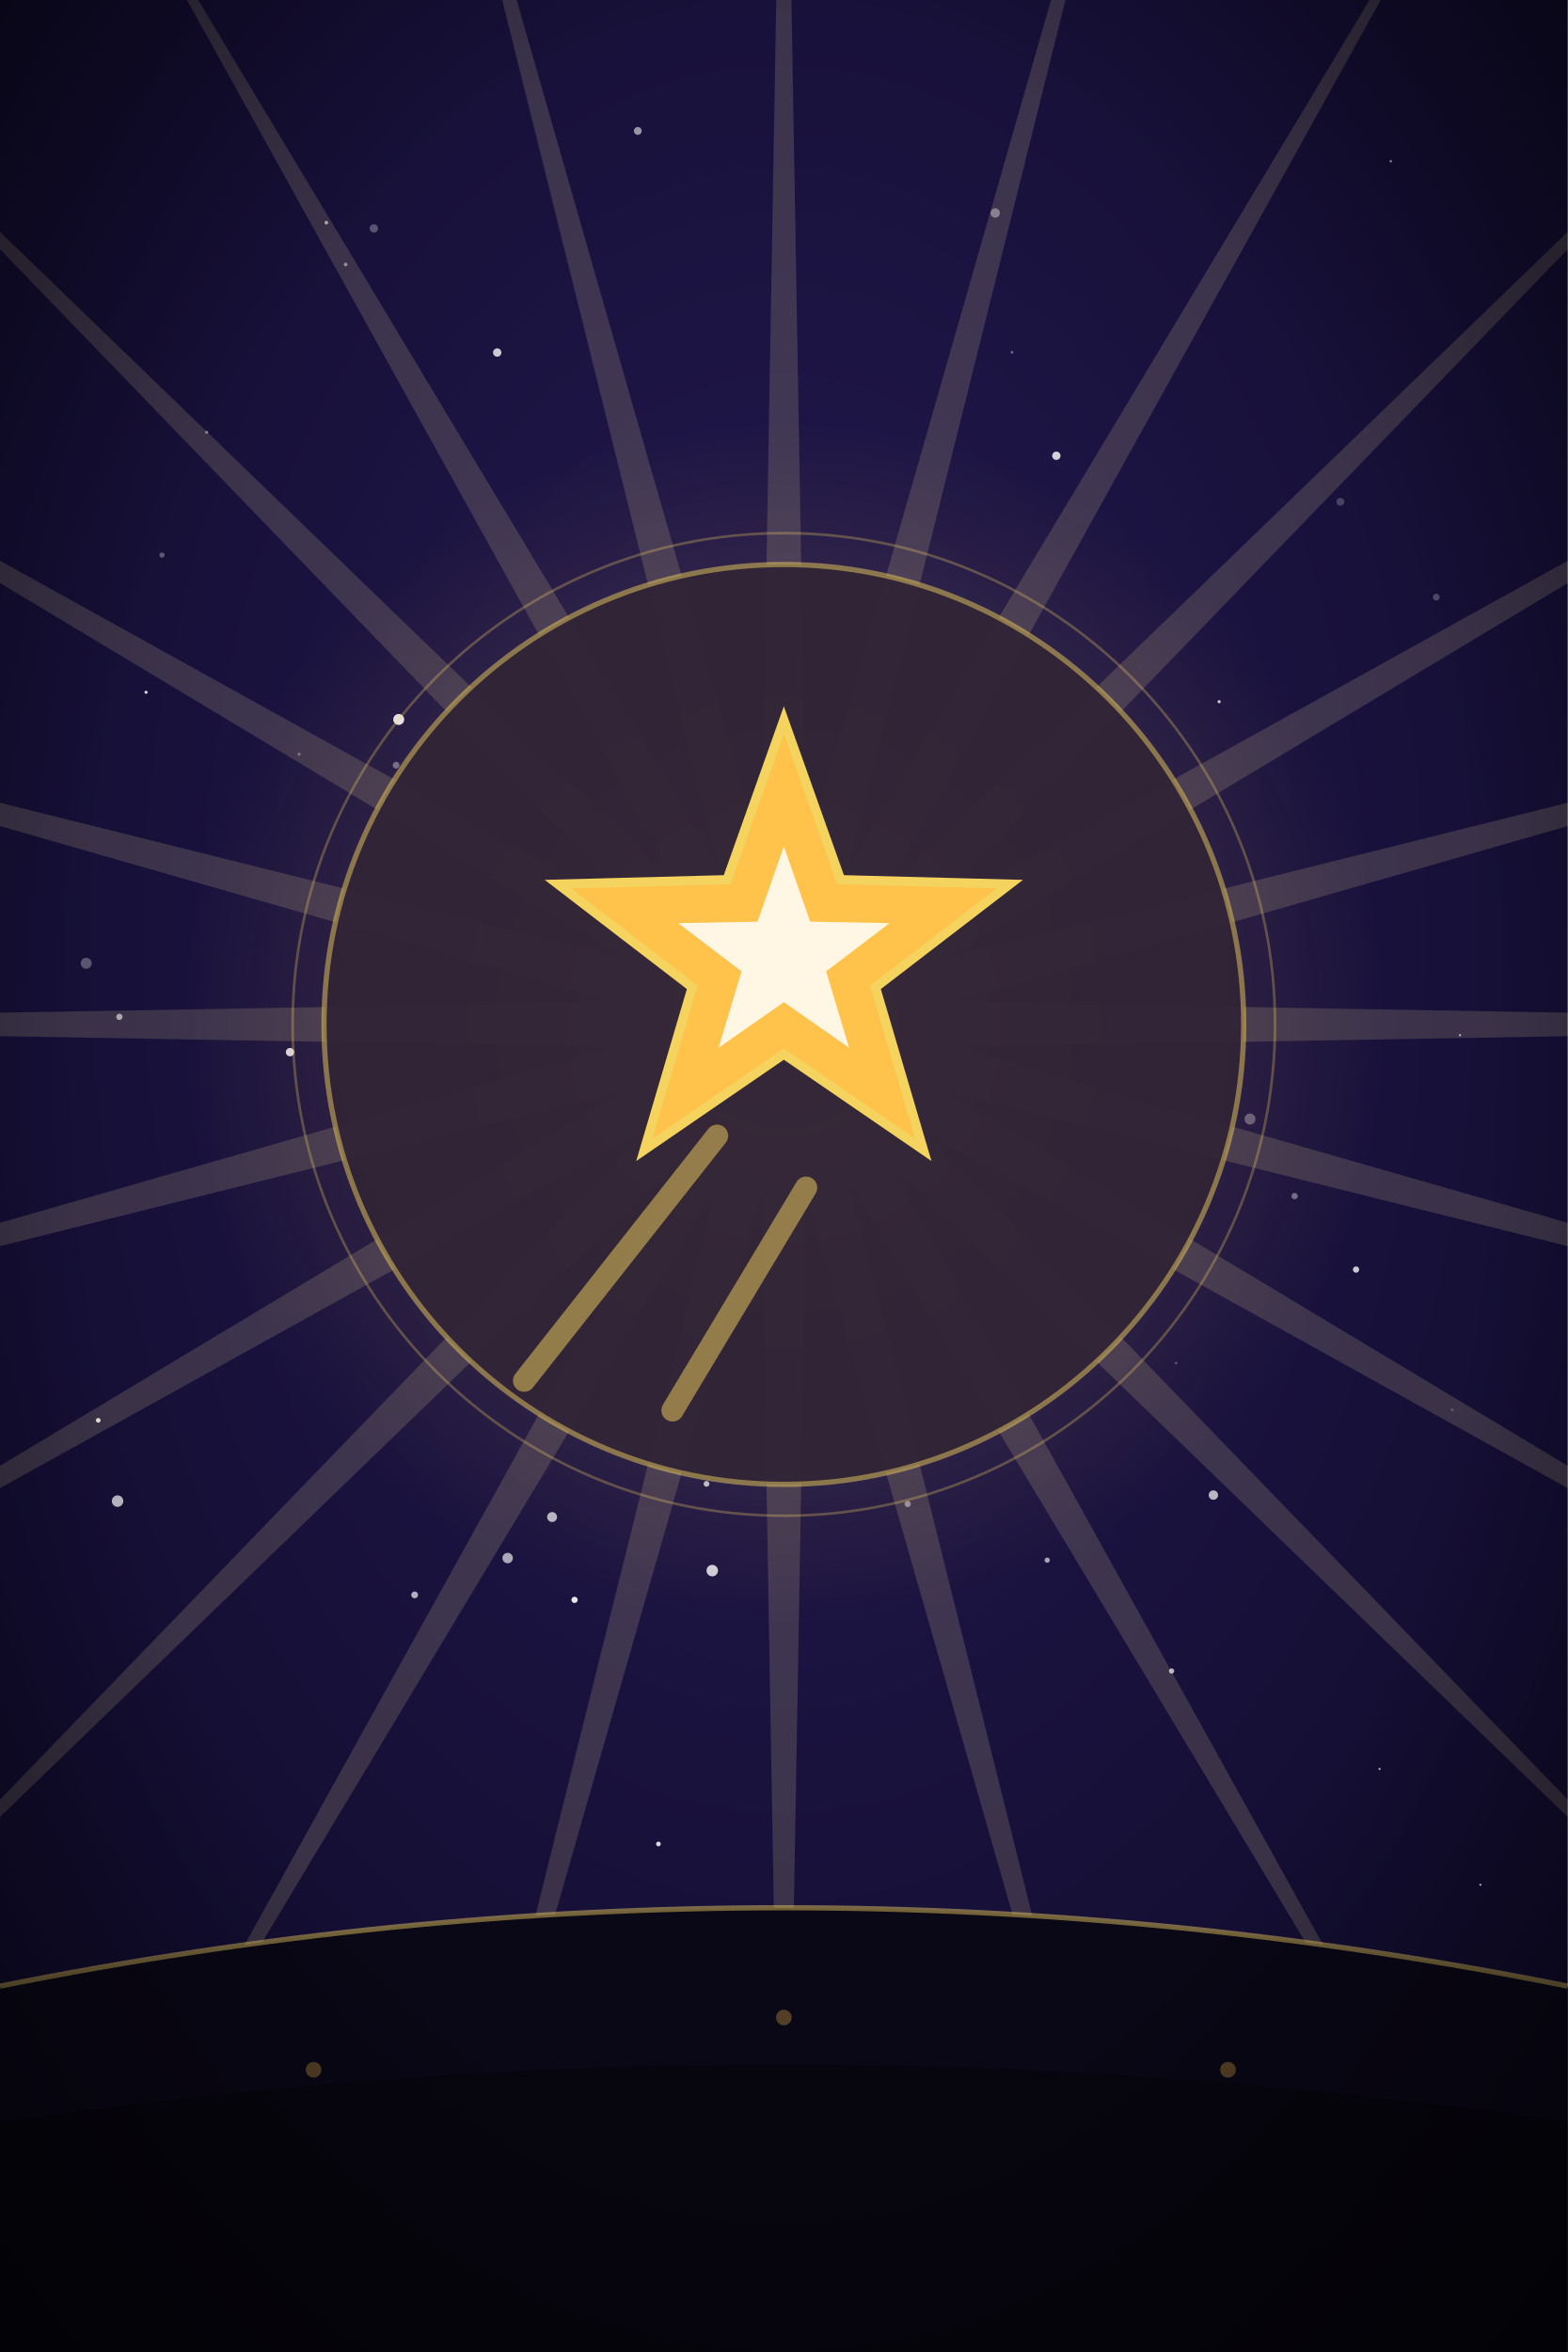
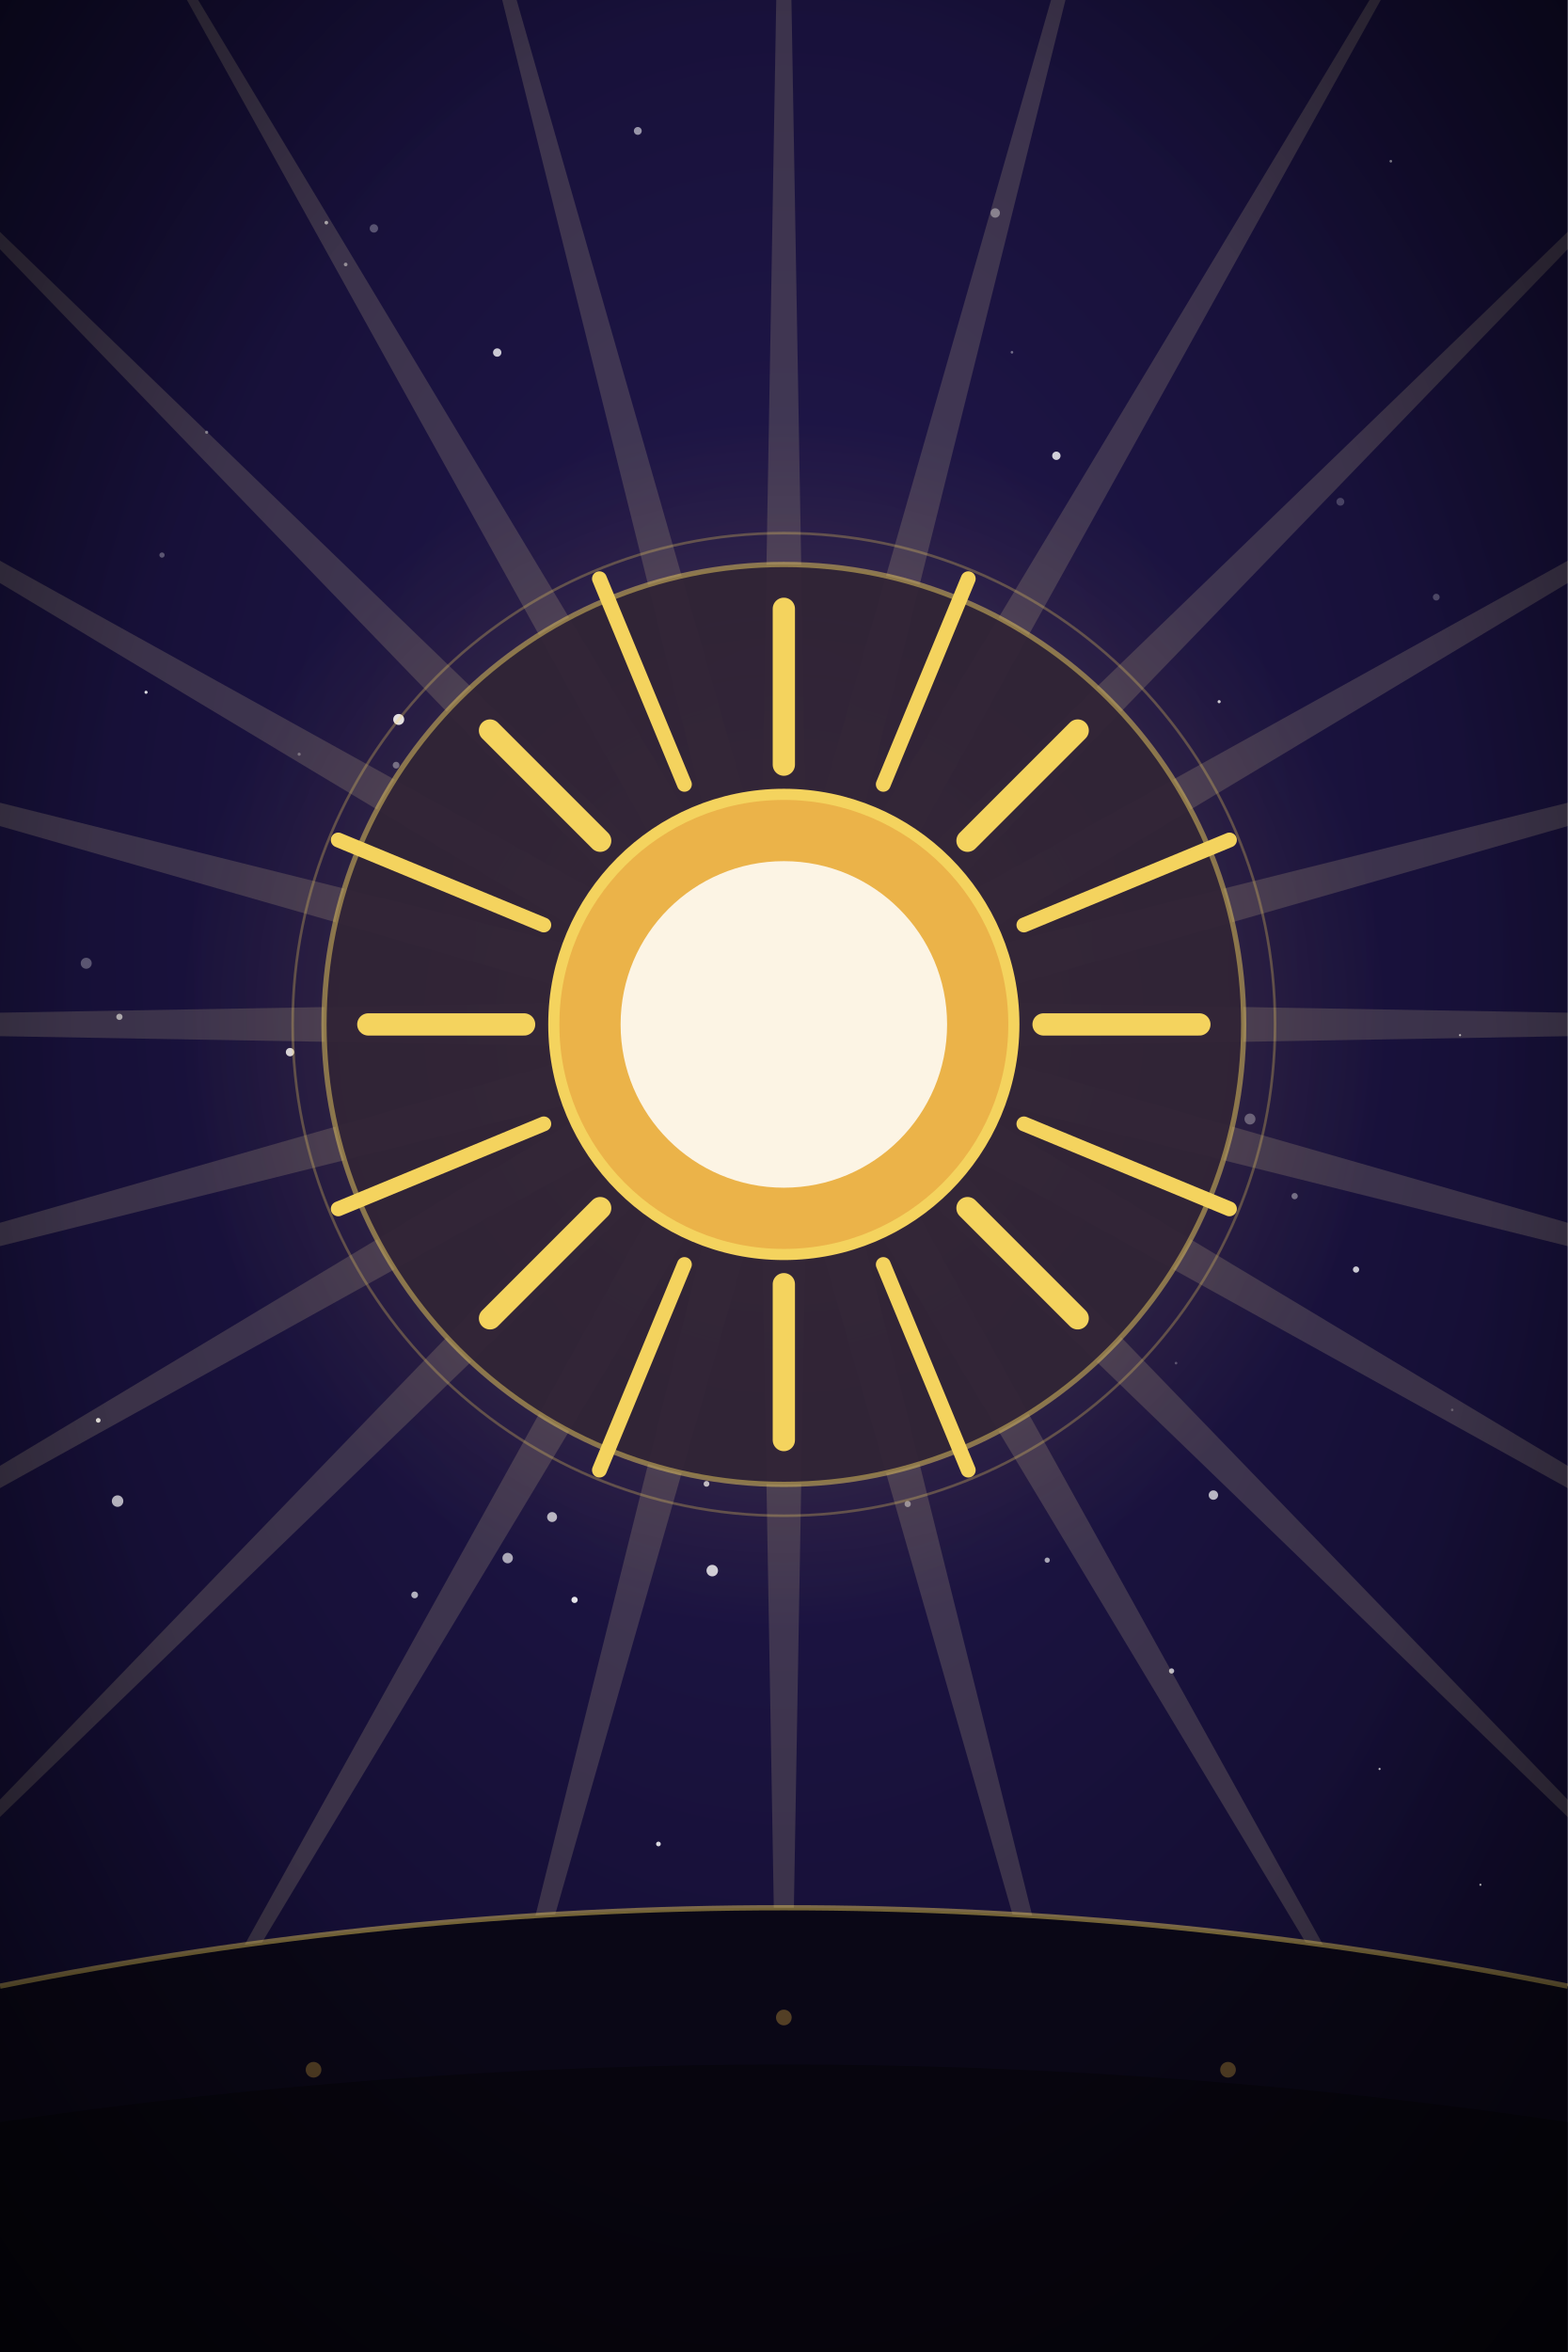
<svg xmlns="http://www.w3.org/2000/svg" viewBox="0 0 600 900" width="600" height="900">
  <defs>
    <radialGradient id="bg" cx="50%" cy="40%" r="78%">
      <stop offset="0%" stop-color="#241a52" />
      <stop offset="100%" stop-color="#0c0823" />
    </radialGradient>
    <radialGradient id="glow" cx="50%" cy="50%" r="50%">
      <stop offset="0%" stop-color="#ffc24b" stop-opacity="0.6" />
      <stop offset="55%" stop-color="#ffc24b" stop-opacity="0.12" />
      <stop offset="100%" stop-color="#ffc24b" stop-opacity="0" />
    </radialGradient>
    <radialGradient id="vig" cx="50%" cy="46%" r="72%">
      <stop offset="62%" stop-color="#000" stop-opacity="0" />
      <stop offset="100%" stop-color="#000" stop-opacity="0.55" />
    </radialGradient>
  </defs>
  <rect width="600" height="900" fill="url(#bg)" />
  <g>
    <circle cx="158.7" cy="610.3" r="1.3" fill="#fff" opacity="0.67" />
    <circle cx="243.3" cy="839.3" r="1.6" fill="#fff" opacity="0.40" />
    <circle cx="272.6" cy="601.0" r="2.2" fill="#fff" opacity="0.79" />
    <circle cx="464.4" cy="572.1" r="1.8" fill="#fff" opacity="0.69" />
    <circle cx="404.3" cy="174.4" r="1.6" fill="#fff" opacity="0.80" />
    <circle cx="111.0" cy="402.6" r="1.6" fill="#fff" opacity="0.82" />
    <circle cx="400.8" cy="597.0" r="1.0" fill="#fff" opacity="0.62" />
    <circle cx="66.8" cy="832.6" r="0.5" fill="#fff" opacity="0.89" />
    <circle cx="555.8" cy="539.5" r="0.5" fill="#fff" opacity="0.23" />
    <circle cx="532.3" cy="61.7" r="0.5" fill="#fff" opacity="0.55" />
    <circle cx="55.9" cy="264.9" r="0.6" fill="#fff" opacity="0.84" />
    <circle cx="79.1" cy="165.4" r="0.6" fill="#fff" opacity="0.42" />
    <circle cx="114.5" cy="288.6" r="0.6" fill="#fff" opacity="0.31" />
    <circle cx="513.0" cy="192.0" r="1.5" fill="#fff" opacity="0.21" />
    <circle cx="566.6" cy="721.2" r="0.4" fill="#fff" opacity="0.87" />
    <circle cx="270.4" cy="567.8" r="1.1" fill="#fff" opacity="0.71" />
    <circle cx="194.3" cy="596.2" r="2.0" fill="#fff" opacity="0.63" />
    <circle cx="519.0" cy="485.8" r="1.2" fill="#fff" opacity="0.77" />
    <circle cx="146.4" cy="745.0" r="1.0" fill="#fff" opacity="0.77" />
    <circle cx="478.4" cy="428.2" r="2.1" fill="#fff" opacity="0.31" />
    <circle cx="270.3" cy="809.0" r="1.1" fill="#fff" opacity="0.48" />
    <circle cx="219.9" cy="612.2" r="1.2" fill="#fff" opacity="0.89" />
    <circle cx="190.3" cy="134.9" r="1.6" fill="#fff" opacity="0.77" />
    <circle cx="45.0" cy="574.4" r="2.2" fill="#fff" opacity="0.69" />
    <circle cx="495.5" cy="457.7" r="1.2" fill="#fff" opacity="0.38" />
    <circle cx="132.3" cy="101.2" r="0.7" fill="#fff" opacity="0.46" />
    <circle cx="211.3" cy="580.5" r="1.9" fill="#fff" opacity="0.69" />
    <circle cx="210.8" cy="824.3" r="1.9" fill="#fff" opacity="0.46" />
    <circle cx="380.9" cy="81.5" r="1.8" fill="#fff" opacity="0.39" />
    <circle cx="244.1" cy="50.1" r="1.5" fill="#fff" opacity="0.55" />
    <circle cx="45.7" cy="389.1" r="1.2" fill="#fff" opacity="0.58" />
    <circle cx="387.3" cy="134.8" r="0.5" fill="#fff" opacity="0.39" />
    <circle cx="294.4" cy="753.4" r="1.7" fill="#fff" opacity="0.71" />
    <circle cx="124.9" cy="85.2" r="0.7" fill="#fff" opacity="0.59" />
    <circle cx="33.0" cy="368.6" r="2.1" fill="#fff" opacity="0.29" />
    <circle cx="448.4" cy="639.4" r="1.0" fill="#fff" opacity="0.70" />
    <circle cx="37.6" cy="543.5" r="0.9" fill="#fff" opacity="0.84" />
    <circle cx="143.1" cy="87.4" r="1.6" fill="#fff" opacity="0.28" />
    <circle cx="151.6" cy="292.8" r="1.3" fill="#fff" opacity="0.36" />
    <circle cx="347.4" cy="575.5" r="1.2" fill="#fff" opacity="0.45" />
    <circle cx="528.0" cy="676.9" r="0.4" fill="#fff" opacity="0.79" />
    <circle cx="466.6" cy="268.5" r="0.6" fill="#fff" opacity="0.78" />
    <circle cx="450.1" cy="521.6" r="0.5" fill="#fff" opacity="0.26" />
    <circle cx="252.0" cy="705.6" r="0.9" fill="#fff" opacity="0.84" />
    <circle cx="558.8" cy="396.1" r="0.4" fill="#fff" opacity="0.69" />
    <circle cx="500.5" cy="846.2" r="1.2" fill="#fff" opacity="0.85" />
    <circle cx="62.0" cy="212.4" r="1.0" fill="#fff" opacity="0.30" />
    <circle cx="549.7" cy="228.5" r="1.3" fill="#fff" opacity="0.24" />
    <circle cx="533.4" cy="752.7" r="2.1" fill="#fff" opacity="0.31" />
    <circle cx="152.6" cy="275.3" r="2.1" fill="#fff" opacity="0.87" />
  </g>
  <g opacity="0.16">
    <path d="M340 401 L860 392 L340 383 Z" fill="#ffe9a8" />
    <path d="M336.308 411.046 L840.918 536.939 L340.966 393.659 Z" fill="#ffe9a8" />
    <path d="M330.141 419.794 L784.974 672 L339.141 404.206 Z" fill="#ffe9a8" />
    <path d="M321.92 426.648 L695.98 787.98 L334.648 413.92 Z" fill="#ffe9a8" />
    <path d="M312.206 431.141 L580 876.974 L327.794 422.141 Z" fill="#ffe9a8" />
    <path d="M301.659 432.966 L444.939 932.918 L319.046 428.308 Z" fill="#ffe9a8" />
    <path d="M291 432 L300 952 L309 432 Z" fill="#ffe9a8" />
    <path d="M280.954 428.308 L155.061 932.918 L298.341 432.966 Z" fill="#ffe9a8" />
    <path d="M272.206 422.141 L20 876.974 L287.794 431.141 Z" fill="#ffe9a8" />
    <path d="M265.352 413.92 L-95.98 787.98 L278.08 426.648 Z" fill="#ffe9a8" />
    <path d="M260.859 404.206 L-184.974 672 L269.859 419.794 Z" fill="#ffe9a8" />
    <path d="M259.034 393.659 L-240.918 536.939 L263.692 411.046 Z" fill="#ffe9a8" />
    <path d="M260 383 L-260 392 L260 401 Z" fill="#ffe9a8" />
    <path d="M263.692 372.954 L-240.918 247.061 L259.034 390.341 Z" fill="#ffe9a8" />
    <path d="M269.859 364.206 L-184.974 112 L260.859 379.794 Z" fill="#ffe9a8" />
    <path d="M278.08 357.352 L-95.98 -3.98 L265.352 370.08 Z" fill="#ffe9a8" />
    <path d="M287.794 352.859 L20 -92.974 L272.206 361.859 Z" fill="#ffe9a8" />
    <path d="M298.341 351.034 L155.061 -148.918 L280.954 355.692 Z" fill="#ffe9a8" />
    <path d="M309 352 L300 -168 L291 352 Z" fill="#ffe9a8" />
    <path d="M319.046 355.692 L444.939 -148.918 L301.659 351.034 Z" fill="#ffe9a8" />
    <path d="M327.794 361.859 L580 -92.974 L312.206 352.859 Z" fill="#ffe9a8" />
    <path d="M334.648 370.08 L695.98 -3.98 L321.92 357.352 Z" fill="#ffe9a8" />
    <path d="M339.141 379.794 L784.974 112 L330.141 364.206 Z" fill="#ffe9a8" />
    <path d="M340.966 390.341 L840.918 247.061 L336.308 372.954 Z" fill="#ffe9a8" />
  </g>
  <circle cx="300" cy="392" r="230" fill="url(#glow)" />
  <g opacity="0.95">
    <circle cx="300" cy="392" r="176" fill="#140f33" />
    <circle cx="300" cy="392" r="176" fill="#ffc24b" opacity="0.12" />
    <circle cx="300" cy="392" r="176" fill="none" stroke="#f4d35e" stroke-width="2" opacity="0.5" />
    <circle cx="300" cy="392" r="188" fill="none" stroke="#f4d35e" stroke-width="1" opacity="0.3" />
  </g>
  <path d="M0 760 Q 300 700 600 760 L600 900 L0 900 Z" fill="#0a0716" />
  <path d="M0 760 Q 300 700 600 760" fill="none" stroke="#f4d35e" stroke-width="2" opacity="0.45" />
  <path d="M0 812 Q 300 768 600 812 L600 900 L0 900 Z" fill="#000" opacity="0.35" />
  <g fill="#ffc24b" opacity="0.3">
    <circle cx="120" cy="792" r="3" />
    <circle cx="300" cy="772" r="3" />
    <circle cx="470" cy="792" r="3" />
  </g>
  <g transform="translate(300 392) scale(1.42) translate(-300 -392)">
-     <g opacity="0.5" stroke="#f4d35e" stroke-width="6" stroke-linecap="round">
-       <line x1="230" y1="488" x2="282" y2="422" />
-       <line x1="270" y1="496" x2="306" y2="436" />
-     </g>
-     <polygon points="300.0,310.0 315.3,353.0 360.9,354.2 324.7,382.0 337.6,425.8 300.0,400.0 262.4,425.8 275.3,382.0 239.1,354.2 284.7,353.0" fill="#ffc24b" />
-     <polygon points="300.0,310.0 315.3,353.0 360.9,354.2 324.7,382.0 337.6,425.8 300.0,400.0 262.4,425.8 275.3,382.0 239.1,354.2 284.7,353.0" fill="none" stroke="#f4d35e" stroke-width="2.5" />
-     <polygon points="300.0,344.0 307.1,364.3 328.5,364.7 311.4,377.7 317.6,398.3 300.0,386.0 282.4,398.3 288.6,377.7 271.5,364.7 292.9,364.3" fill="#fff" opacity="0.85" />
+     <line x1="370.0" y1="392.0" x2="412.0" y2="392.0" stroke="#f4d35e" stroke-width="6" stroke-linecap="round" />
+     <line x1="364.7" y1="418.8" x2="420.1" y2="441.7" stroke="#f4d35e" stroke-width="4" stroke-linecap="round" />
+     <line x1="349.5" y1="441.5" x2="379.2" y2="471.2" stroke="#f4d35e" stroke-width="6" stroke-linecap="round" />
+     <line x1="326.8" y1="456.7" x2="349.7" y2="512.1" stroke="#f4d35e" stroke-width="4" stroke-linecap="round" />
+     <line x1="300.0" y1="462.0" x2="300.0" y2="504.0" stroke="#f4d35e" stroke-width="6" stroke-linecap="round" />
+     <line x1="273.2" y1="456.7" x2="250.3" y2="512.1" stroke="#f4d35e" stroke-width="4" stroke-linecap="round" />
+     <line x1="250.5" y1="441.5" x2="220.8" y2="471.2" stroke="#f4d35e" stroke-width="6" stroke-linecap="round" />
+     <line x1="235.3" y1="418.8" x2="179.9" y2="441.7" stroke="#f4d35e" stroke-width="4" stroke-linecap="round" />
+     <line x1="230.0" y1="392.0" x2="188.0" y2="392.0" stroke="#f4d35e" stroke-width="6" stroke-linecap="round" />
+     <line x1="235.3" y1="365.2" x2="179.9" y2="342.3" stroke="#f4d35e" stroke-width="4" stroke-linecap="round" />
+     <line x1="250.5" y1="342.5" x2="220.8" y2="312.8" stroke="#f4d35e" stroke-width="6" stroke-linecap="round" />
+     <line x1="273.2" y1="327.3" x2="250.3" y2="271.9" stroke="#f4d35e" stroke-width="4" stroke-linecap="round" />
+     <line x1="300.0" y1="322.0" x2="300.0" y2="280.0" stroke="#f4d35e" stroke-width="6" stroke-linecap="round" />
+     <line x1="326.8" y1="327.3" x2="349.7" y2="271.9" stroke="#f4d35e" stroke-width="4" stroke-linecap="round" />
+     <line x1="349.5" y1="342.5" x2="379.2" y2="312.8" stroke="#f4d35e" stroke-width="6" stroke-linecap="round" />
+     <line x1="364.7" y1="365.2" x2="420.1" y2="342.3" stroke="#f4d35e" stroke-width="4" stroke-linecap="round" />
+     <circle cx="300" cy="392" r="62" fill="#ffc24b" opacity="0.9" />
+     <circle cx="300" cy="392" r="62" fill="none" stroke="#f4d35e" stroke-width="3" />
+     <circle cx="300" cy="392" r="44" fill="#fff" opacity="0.85" />
  </g>
  <rect width="600" height="900" fill="url(#vig)" />
</svg>
